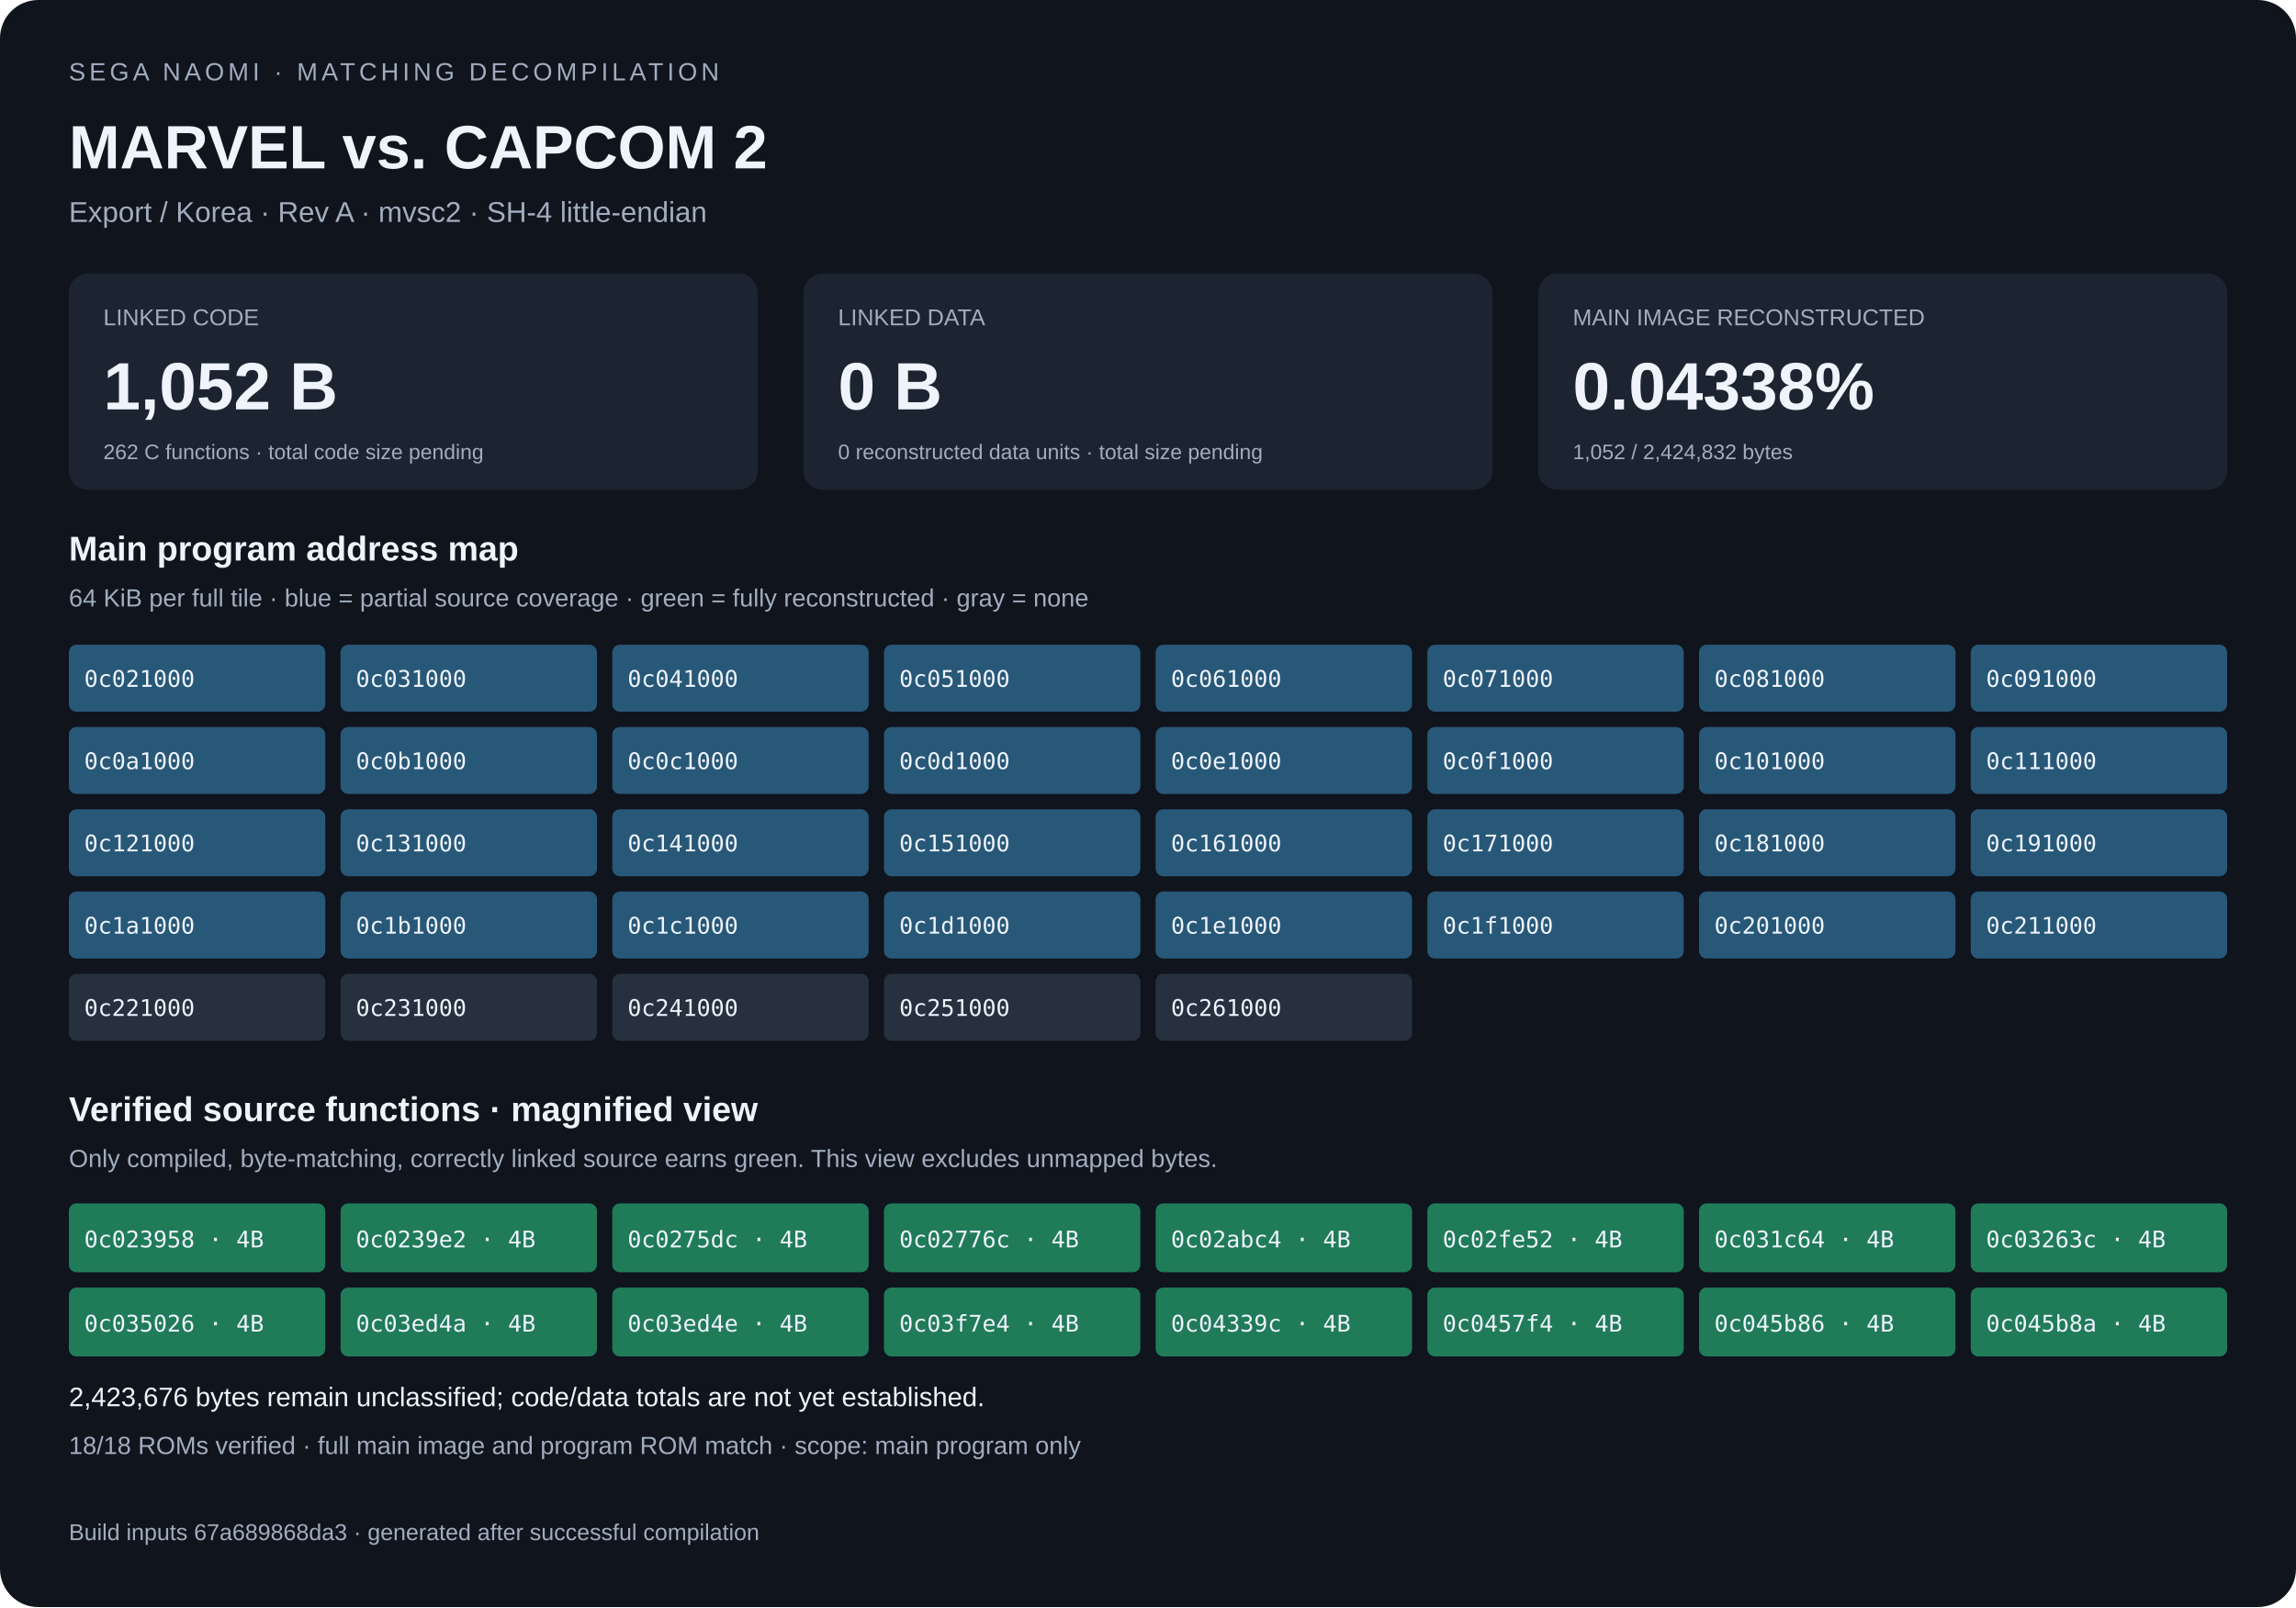
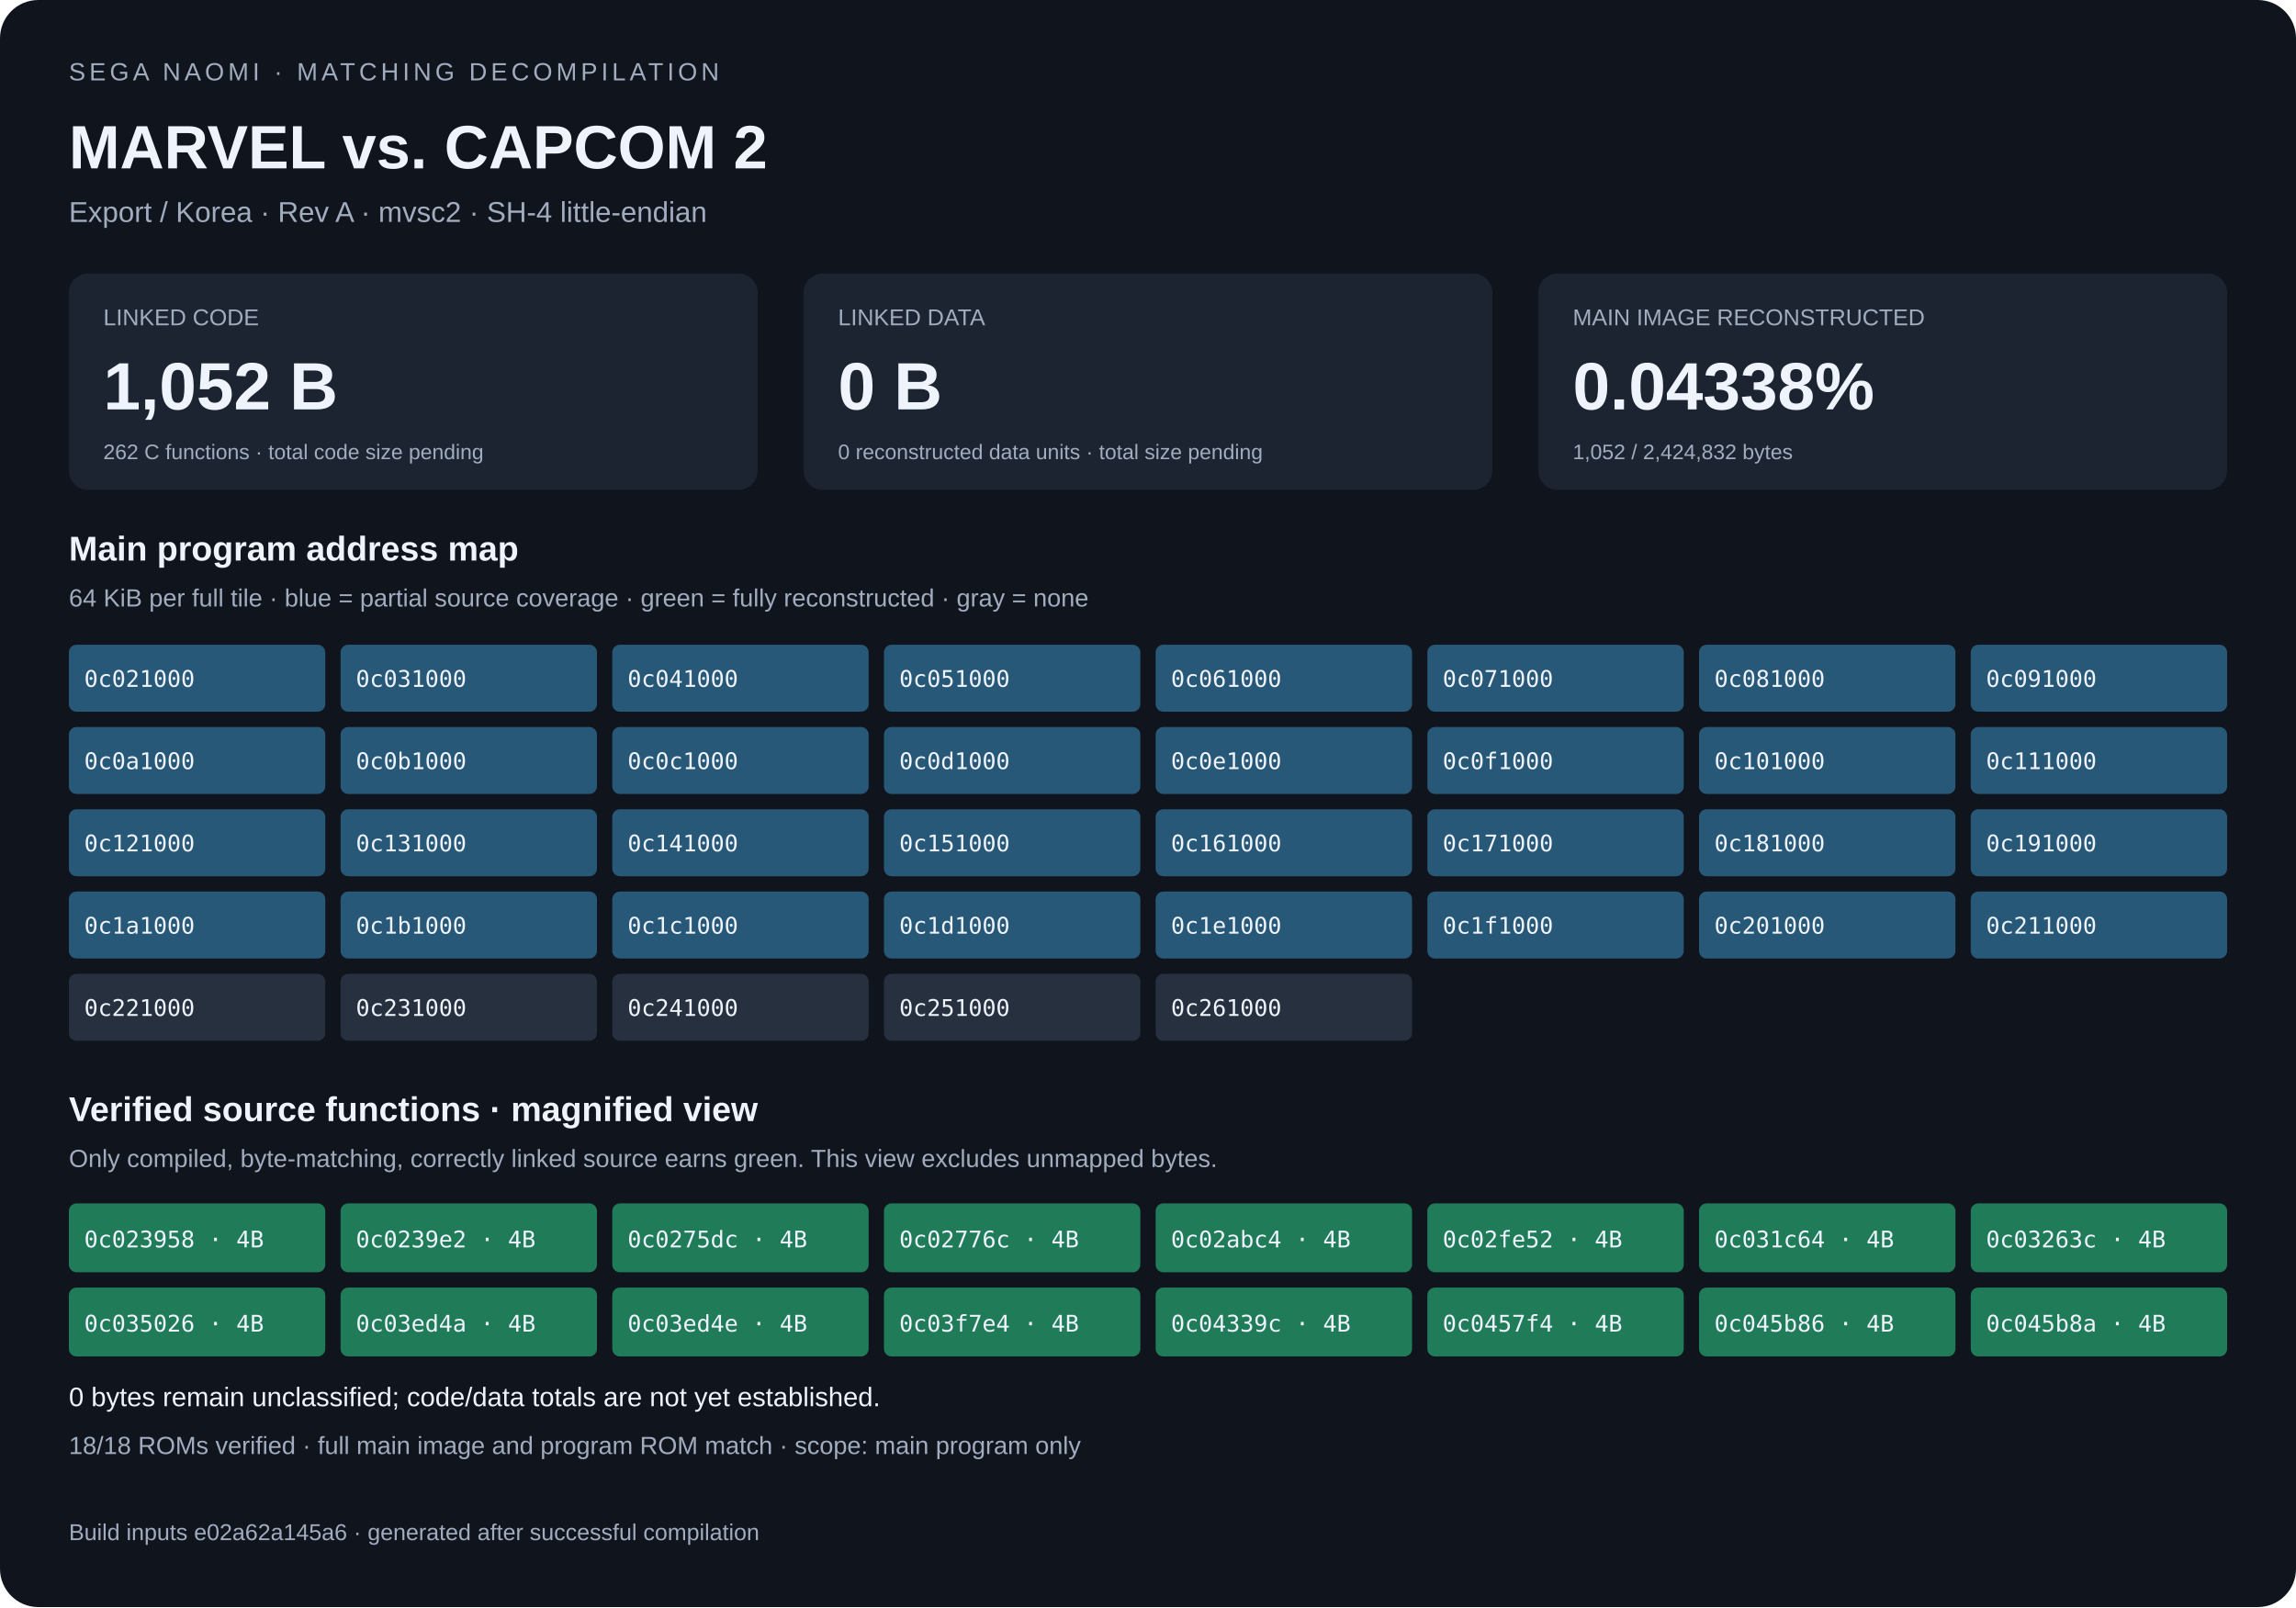
<svg xmlns="http://www.w3.org/2000/svg" width="1200" height="840" viewBox="0 0 1200 840" role="img" aria-labelledby="title desc">
  <rect width="1200" height="840" rx="20" fill="#10141d" />
  <style>text{font-family:Arial,sans-serif;fill:#eef3fc}.muted{fill:#a1adbf}.mono{font-family:monospace}</style>
  <text x="36" y="42" font-size="13" letter-spacing="2" class="muted">SEGA NAOMI · MATCHING DECOMPILATION</text>
  <text x="36" y="88" font-size="32" font-weight="700">MARVEL vs. CAPCOM 2</text>
  <text x="36" y="116" font-size="15" class="muted">Export / Korea · Rev A · mvsc2 · SH-4 little-endian</text>
  <rect x="36" y="143" width="360" height="113" rx="10" fill="#1c2431" />
  <text x="54" y="170" font-size="12" class="muted">LINKED CODE</text>
  <text x="54" y="214" font-size="35" font-weight="700">1,052 B</text>
  <text x="54" y="240" font-size="11" class="muted">262 C functions · total code size pending</text>
  <rect x="420" y="143" width="360" height="113" rx="10" fill="#1c2431" />
  <text x="438" y="170" font-size="12" class="muted">LINKED DATA</text>
  <text x="438" y="214" font-size="35" font-weight="700">0 B</text>
  <text x="438" y="240" font-size="11" class="muted">0 reconstructed data units · total size pending</text>
  <rect x="804" y="143" width="360" height="113" rx="10" fill="#1c2431" />
  <text x="822" y="170" font-size="12" class="muted">MAIN IMAGE RECONSTRUCTED</text>
  <text x="822" y="214" font-size="35" font-weight="700">0.04338%</text>
  <text x="822" y="240" font-size="11" class="muted">1,052 / 2,424,832 bytes</text>
  <text x="36" y="293" font-size="18" font-weight="700">Main program address map</text>
  <text x="36" y="317" font-size="13" class="muted">64 KiB per full tile · blue = partial source coverage · green = fully reconstructed · gray = none</text>
  <rect x="36" y="337" width="134" height="35" rx="4" fill="#285878">
</rect>
  <text x="44" y="359" font-size="12" class="mono">0c021000</text>
  <rect x="178" y="337" width="134" height="35" rx="4" fill="#285878">
</rect>
  <text x="186" y="359" font-size="12" class="mono">0c031000</text>
  <rect x="320" y="337" width="134" height="35" rx="4" fill="#285878">
</rect>
  <text x="328" y="359" font-size="12" class="mono">0c041000</text>
  <rect x="462" y="337" width="134" height="35" rx="4" fill="#285878">
</rect>
  <text x="470" y="359" font-size="12" class="mono">0c051000</text>
  <rect x="604" y="337" width="134" height="35" rx="4" fill="#285878">
</rect>
  <text x="612" y="359" font-size="12" class="mono">0c061000</text>
  <rect x="746" y="337" width="134" height="35" rx="4" fill="#285878">
</rect>
  <text x="754" y="359" font-size="12" class="mono">0c071000</text>
  <rect x="888" y="337" width="134" height="35" rx="4" fill="#285878">
</rect>
  <text x="896" y="359" font-size="12" class="mono">0c081000</text>
  <rect x="1030" y="337" width="134" height="35" rx="4" fill="#285878">
</rect>
  <text x="1038" y="359" font-size="12" class="mono">0c091000</text>
  <rect x="36" y="380" width="134" height="35" rx="4" fill="#285878">
</rect>
  <text x="44" y="402" font-size="12" class="mono">0c0a1000</text>
  <rect x="178" y="380" width="134" height="35" rx="4" fill="#285878">
</rect>
  <text x="186" y="402" font-size="12" class="mono">0c0b1000</text>
  <rect x="320" y="380" width="134" height="35" rx="4" fill="#285878">
</rect>
  <text x="328" y="402" font-size="12" class="mono">0c0c1000</text>
  <rect x="462" y="380" width="134" height="35" rx="4" fill="#285878">
</rect>
  <text x="470" y="402" font-size="12" class="mono">0c0d1000</text>
  <rect x="604" y="380" width="134" height="35" rx="4" fill="#285878">
</rect>
  <text x="612" y="402" font-size="12" class="mono">0c0e1000</text>
  <rect x="746" y="380" width="134" height="35" rx="4" fill="#285878">
</rect>
  <text x="754" y="402" font-size="12" class="mono">0c0f1000</text>
  <rect x="888" y="380" width="134" height="35" rx="4" fill="#285878">
</rect>
  <text x="896" y="402" font-size="12" class="mono">0c101000</text>
  <rect x="1030" y="380" width="134" height="35" rx="4" fill="#285878">
</rect>
  <text x="1038" y="402" font-size="12" class="mono">0c111000</text>
  <rect x="36" y="423" width="134" height="35" rx="4" fill="#285878">
</rect>
  <text x="44" y="445" font-size="12" class="mono">0c121000</text>
  <rect x="178" y="423" width="134" height="35" rx="4" fill="#285878">
</rect>
  <text x="186" y="445" font-size="12" class="mono">0c131000</text>
  <rect x="320" y="423" width="134" height="35" rx="4" fill="#285878">
</rect>
  <text x="328" y="445" font-size="12" class="mono">0c141000</text>
  <rect x="462" y="423" width="134" height="35" rx="4" fill="#285878">
</rect>
  <text x="470" y="445" font-size="12" class="mono">0c151000</text>
  <rect x="604" y="423" width="134" height="35" rx="4" fill="#285878">
</rect>
  <text x="612" y="445" font-size="12" class="mono">0c161000</text>
  <rect x="746" y="423" width="134" height="35" rx="4" fill="#285878">
</rect>
  <text x="754" y="445" font-size="12" class="mono">0c171000</text>
  <rect x="888" y="423" width="134" height="35" rx="4" fill="#285878">
</rect>
  <text x="896" y="445" font-size="12" class="mono">0c181000</text>
  <rect x="1030" y="423" width="134" height="35" rx="4" fill="#285878">
</rect>
  <text x="1038" y="445" font-size="12" class="mono">0c191000</text>
  <rect x="36" y="466" width="134" height="35" rx="4" fill="#285878">
</rect>
  <text x="44" y="488" font-size="12" class="mono">0c1a1000</text>
  <rect x="178" y="466" width="134" height="35" rx="4" fill="#285878">
</rect>
  <text x="186" y="488" font-size="12" class="mono">0c1b1000</text>
  <rect x="320" y="466" width="134" height="35" rx="4" fill="#285878">
</rect>
  <text x="328" y="488" font-size="12" class="mono">0c1c1000</text>
  <rect x="462" y="466" width="134" height="35" rx="4" fill="#285878">
</rect>
  <text x="470" y="488" font-size="12" class="mono">0c1d1000</text>
  <rect x="604" y="466" width="134" height="35" rx="4" fill="#285878">
</rect>
  <text x="612" y="488" font-size="12" class="mono">0c1e1000</text>
  <rect x="746" y="466" width="134" height="35" rx="4" fill="#285878">
</rect>
  <text x="754" y="488" font-size="12" class="mono">0c1f1000</text>
  <rect x="888" y="466" width="134" height="35" rx="4" fill="#285878">
</rect>
  <text x="896" y="488" font-size="12" class="mono">0c201000</text>
  <rect x="1030" y="466" width="134" height="35" rx="4" fill="#285878">
</rect>
  <text x="1038" y="488" font-size="12" class="mono">0c211000</text>
  <rect x="36" y="509" width="134" height="35" rx="4" fill="#26303f">
</rect>
  <text x="44" y="531" font-size="12" class="mono">0c221000</text>
  <rect x="178" y="509" width="134" height="35" rx="4" fill="#26303f">
</rect>
  <text x="186" y="531" font-size="12" class="mono">0c231000</text>
  <rect x="320" y="509" width="134" height="35" rx="4" fill="#26303f">
</rect>
  <text x="328" y="531" font-size="12" class="mono">0c241000</text>
  <rect x="462" y="509" width="134" height="35" rx="4" fill="#26303f">
</rect>
  <text x="470" y="531" font-size="12" class="mono">0c251000</text>
  <rect x="604" y="509" width="134" height="35" rx="4" fill="#26303f">
</rect>
  <text x="612" y="531" font-size="12" class="mono">0c261000</text>
  <text x="36" y="586" font-size="18" font-weight="700">Verified source functions · magnified view</text>
  <text x="36" y="610" font-size="13" class="muted">Only compiled, byte-matching, correctly linked source earns green. This view excludes unmapped bytes.</text>
  <rect x="36" y="629" width="134" height="36" rx="4" fill="#207b59" />
  <text x="44" y="652" font-size="12" class="mono">0c023958 · 4B</text>
  <rect x="178" y="629" width="134" height="36" rx="4" fill="#207b59" />
  <text x="186" y="652" font-size="12" class="mono">0c0239e2 · 4B</text>
  <rect x="320" y="629" width="134" height="36" rx="4" fill="#207b59" />
  <text x="328" y="652" font-size="12" class="mono">0c0275dc · 4B</text>
  <rect x="462" y="629" width="134" height="36" rx="4" fill="#207b59" />
  <text x="470" y="652" font-size="12" class="mono">0c02776c · 4B</text>
  <rect x="604" y="629" width="134" height="36" rx="4" fill="#207b59" />
  <text x="612" y="652" font-size="12" class="mono">0c02abc4 · 4B</text>
  <rect x="746" y="629" width="134" height="36" rx="4" fill="#207b59" />
  <text x="754" y="652" font-size="12" class="mono">0c02fe52 · 4B</text>
  <rect x="888" y="629" width="134" height="36" rx="4" fill="#207b59" />
  <text x="896" y="652" font-size="12" class="mono">0c031c64 · 4B</text>
  <rect x="1030" y="629" width="134" height="36" rx="4" fill="#207b59" />
  <text x="1038" y="652" font-size="12" class="mono">0c03263c · 4B</text>
  <rect x="36" y="673" width="134" height="36" rx="4" fill="#207b59" />
  <text x="44" y="696" font-size="12" class="mono">0c035026 · 4B</text>
  <rect x="178" y="673" width="134" height="36" rx="4" fill="#207b59" />
  <text x="186" y="696" font-size="12" class="mono">0c03ed4a · 4B</text>
  <rect x="320" y="673" width="134" height="36" rx="4" fill="#207b59" />
  <text x="328" y="696" font-size="12" class="mono">0c03ed4e · 4B</text>
  <rect x="462" y="673" width="134" height="36" rx="4" fill="#207b59" />
  <text x="470" y="696" font-size="12" class="mono">0c03f7e4 · 4B</text>
  <rect x="604" y="673" width="134" height="36" rx="4" fill="#207b59" />
  <text x="612" y="696" font-size="12" class="mono">0c04339c · 4B</text>
  <rect x="746" y="673" width="134" height="36" rx="4" fill="#207b59" />
  <text x="754" y="696" font-size="12" class="mono">0c0457f4 · 4B</text>
  <rect x="888" y="673" width="134" height="36" rx="4" fill="#207b59" />
  <text x="896" y="696" font-size="12" class="mono">0c045b86 · 4B</text>
  <rect x="1030" y="673" width="134" height="36" rx="4" fill="#207b59" />
  <text x="1038" y="696" font-size="12" class="mono">0c045b8a · 4B</text>
-   <text x="36" y="735" font-size="14">2,423,676 bytes remain unclassified; code/data totals are not yet established.</text>
+   <text x="36" y="735" font-size="14">0 bytes remain unclassified; code/data totals are not yet established.</text>
  <text x="36" y="760" font-size="13" class="muted">18/18 ROMs verified · full main image and program ROM match · scope: main program only</text>
-   <text x="36" y="805" font-size="12" class="muted">Build inputs 67a689868da3 · generated after successful compilation</text>
+   <text x="36" y="805" font-size="12" class="muted">Build inputs e02a62a145a6 · generated after successful compilation</text>
</svg>
